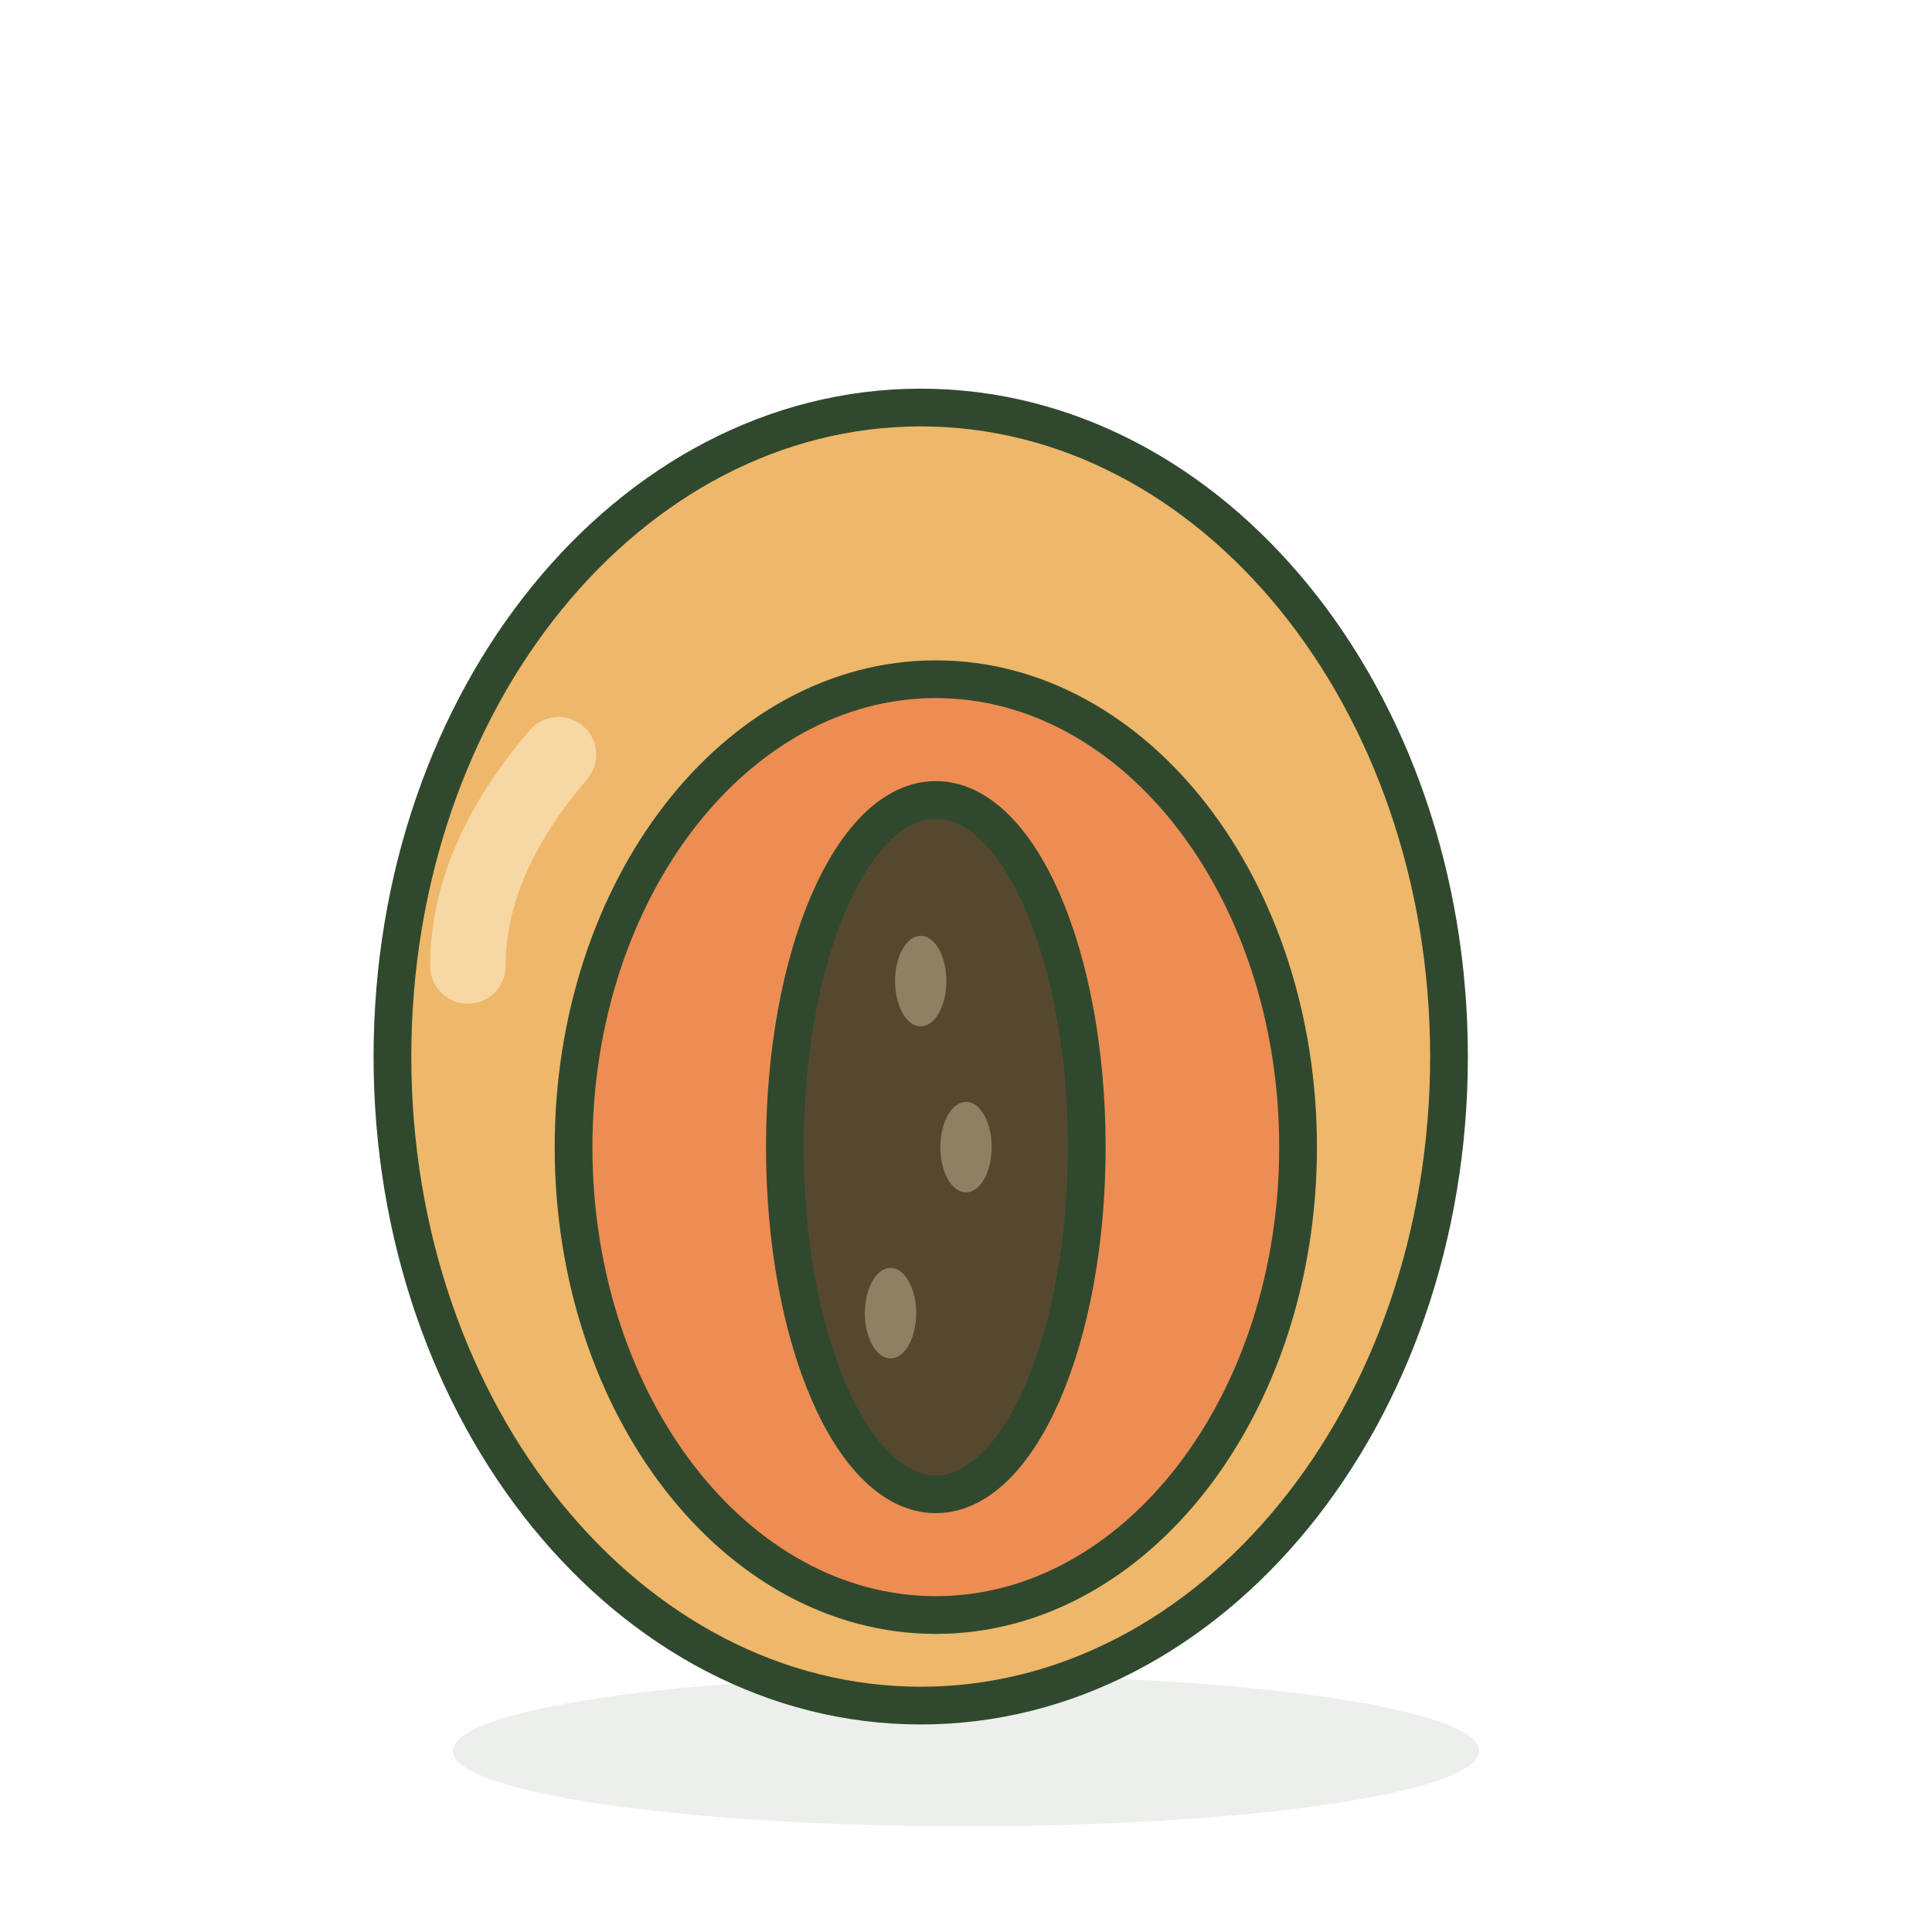
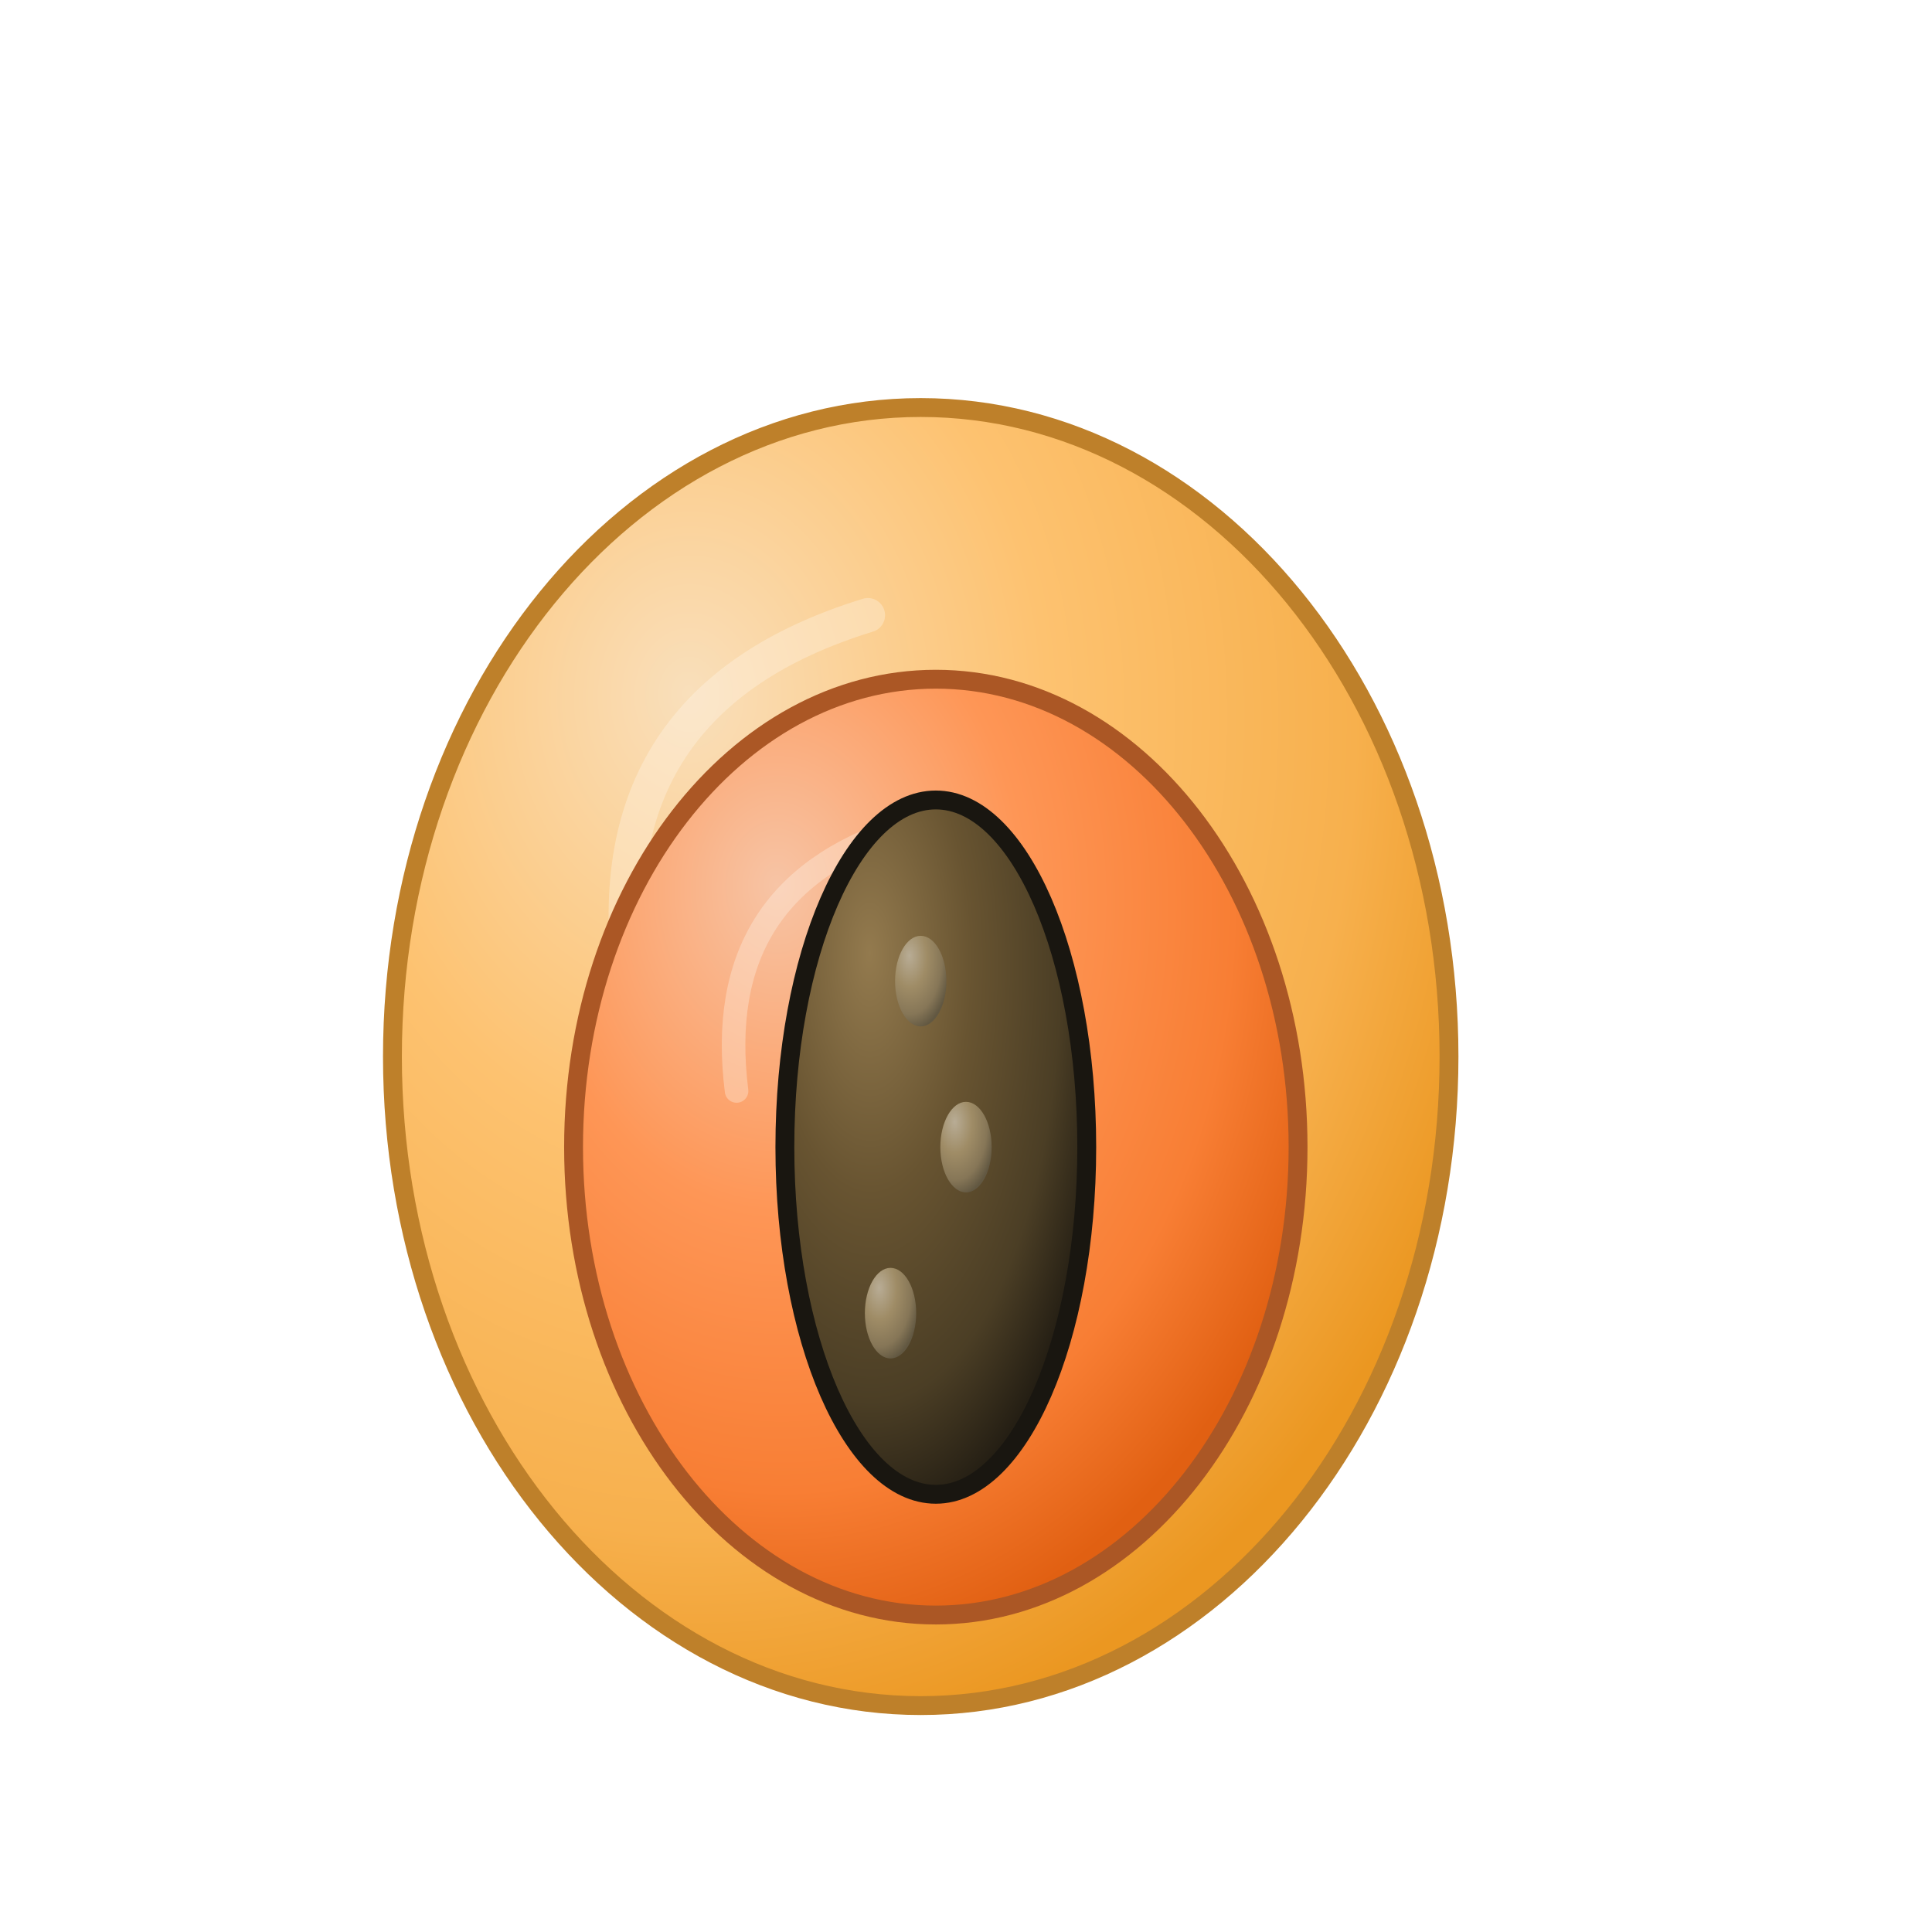
- <svg xmlns="http://www.w3.org/2000/svg" width="128" height="128" viewBox="0 0 128 128">
-   <ellipse cx="64" cy="116" rx="34" ry="5" fill="#30492e" opacity=".09" />
-   <ellipse cx="61" cy="70" rx="35" ry="43" fill="#eeb76a" stroke="#30492e" stroke-width="2.5" />
-   <ellipse cx="62" cy="76" rx="24" ry="31" fill="#ed8d53" stroke="#30492e" stroke-width="2.5" />
-   <ellipse cx="62" cy="76" rx="10" ry="23" fill="#56482f" stroke="#30492e" stroke-width="2.5" />
-   <ellipse cx="61" cy="65" rx="1.7" ry="3" fill="#8f8062" stroke="none" stroke-width="2.5" />
-   <ellipse cx="64" cy="76" rx="1.7" ry="3" fill="#8f8062" stroke="none" stroke-width="2.5" />
-   <ellipse cx="59" cy="87" rx="1.7" ry="3" fill="#8f8062" stroke="none" stroke-width="2.5" />
-   <path d="M37 50q-6 7 -6 14" fill="none" stroke="#fff9dd" stroke-width="5" stroke-linecap="round" opacity=".5" />
+ <svg xmlns="http://www.w3.org/2000/svg" width="256" height="256" viewBox="0 0 128 128">
+   <defs>
+     <radialGradient id="f0" cx="29%" cy="25%" r="80%" fx="28%" fy="22%">
+       <stop offset="0%" stop-color="#f9dfbb" />
+       <stop offset="42%" stop-color="#fdc270" />
+       <stop offset="78%" stop-color="#f7b04d" />
+       <stop offset="100%" stop-color="#eb9721" />
+     </radialGradient>
+     <radialGradient id="f1" cx="29%" cy="25%" r="80%" fx="28%" fy="22%">
+       <stop offset="0%" stop-color="#f7c4a5" />
+       <stop offset="42%" stop-color="#fe9656" />
+       <stop offset="78%" stop-color="#f87e34" />
+       <stop offset="100%" stop-color="#e16012" />
+     </radialGradient>
+     <radialGradient id="f2" cx="29%" cy="25%" r="80%" fx="28%" fy="22%">
+       <stop offset="0%" stop-color="#937a4e" />
+       <stop offset="42%" stop-color="#685431" />
+       <stop offset="78%" stop-color="#4b3e25" />
+       <stop offset="100%" stop-color="#251f14" />
+     </radialGradient>
+     <radialGradient id="f3" cx="29%" cy="25%" r="80%" fx="28%" fy="22%">
+       <stop offset="0%" stop-color="#b8ac95" />
+       <stop offset="42%" stop-color="#9f8c66" />
+       <stop offset="78%" stop-color="#867657" />
+       <stop offset="100%" stop-color="#625842" />
+     </radialGradient>
+     <radialGradient id="f4" cx="29%" cy="25%" r="80%" fx="28%" fy="22%">
+       <stop offset="0%" stop-color="#b8ac95" />
+       <stop offset="42%" stop-color="#9f8c66" />
+       <stop offset="78%" stop-color="#867657" />
+       <stop offset="100%" stop-color="#625842" />
+     </radialGradient>
+     <radialGradient id="f5" cx="29%" cy="25%" r="80%" fx="28%" fy="22%">
+       <stop offset="0%" stop-color="#b8ac95" />
+       <stop offset="42%" stop-color="#9f8c66" />
+       <stop offset="78%" stop-color="#867657" />
+       <stop offset="100%" stop-color="#625842" />
+     </radialGradient>
+   </defs>
+   <g>
+     <ellipse cx="61" cy="70" rx="35" ry="43" fill="url(#f0)" stroke="#be802a" stroke-width="1.25" />
+     <path d="M41.75 64.84 Q39.30 46.35 57.50 40.76" fill="none" stroke="#fffaf0" stroke-width="2.275" stroke-linecap="round" opacity=".32" />
+     <ellipse cx="62" cy="76" rx="24" ry="31" fill="url(#f1)" stroke="#ab5725" stroke-width="1.25" />
+     <path d="M48.80 72.28 Q47.12 58.95 59.60 54.92" fill="none" stroke="#fffaf0" stroke-width="1.56" stroke-linecap="round" opacity=".32" />
+     <ellipse cx="62" cy="76" rx="10" ry="23" fill="url(#f2)" stroke="#191610" stroke-width="1.25" />
+     <ellipse cx="61" cy="65" rx="1.7" ry="3" fill="url(#f3)" stroke="none" stroke-width="2.5" />
+     <ellipse cx="64" cy="76" rx="1.7" ry="3" fill="url(#f4)" stroke="none" stroke-width="2.5" />
+     <ellipse cx="59" cy="87" rx="1.7" ry="3" fill="url(#f5)" stroke="none" stroke-width="2.5" />
+   </g>
</svg>
